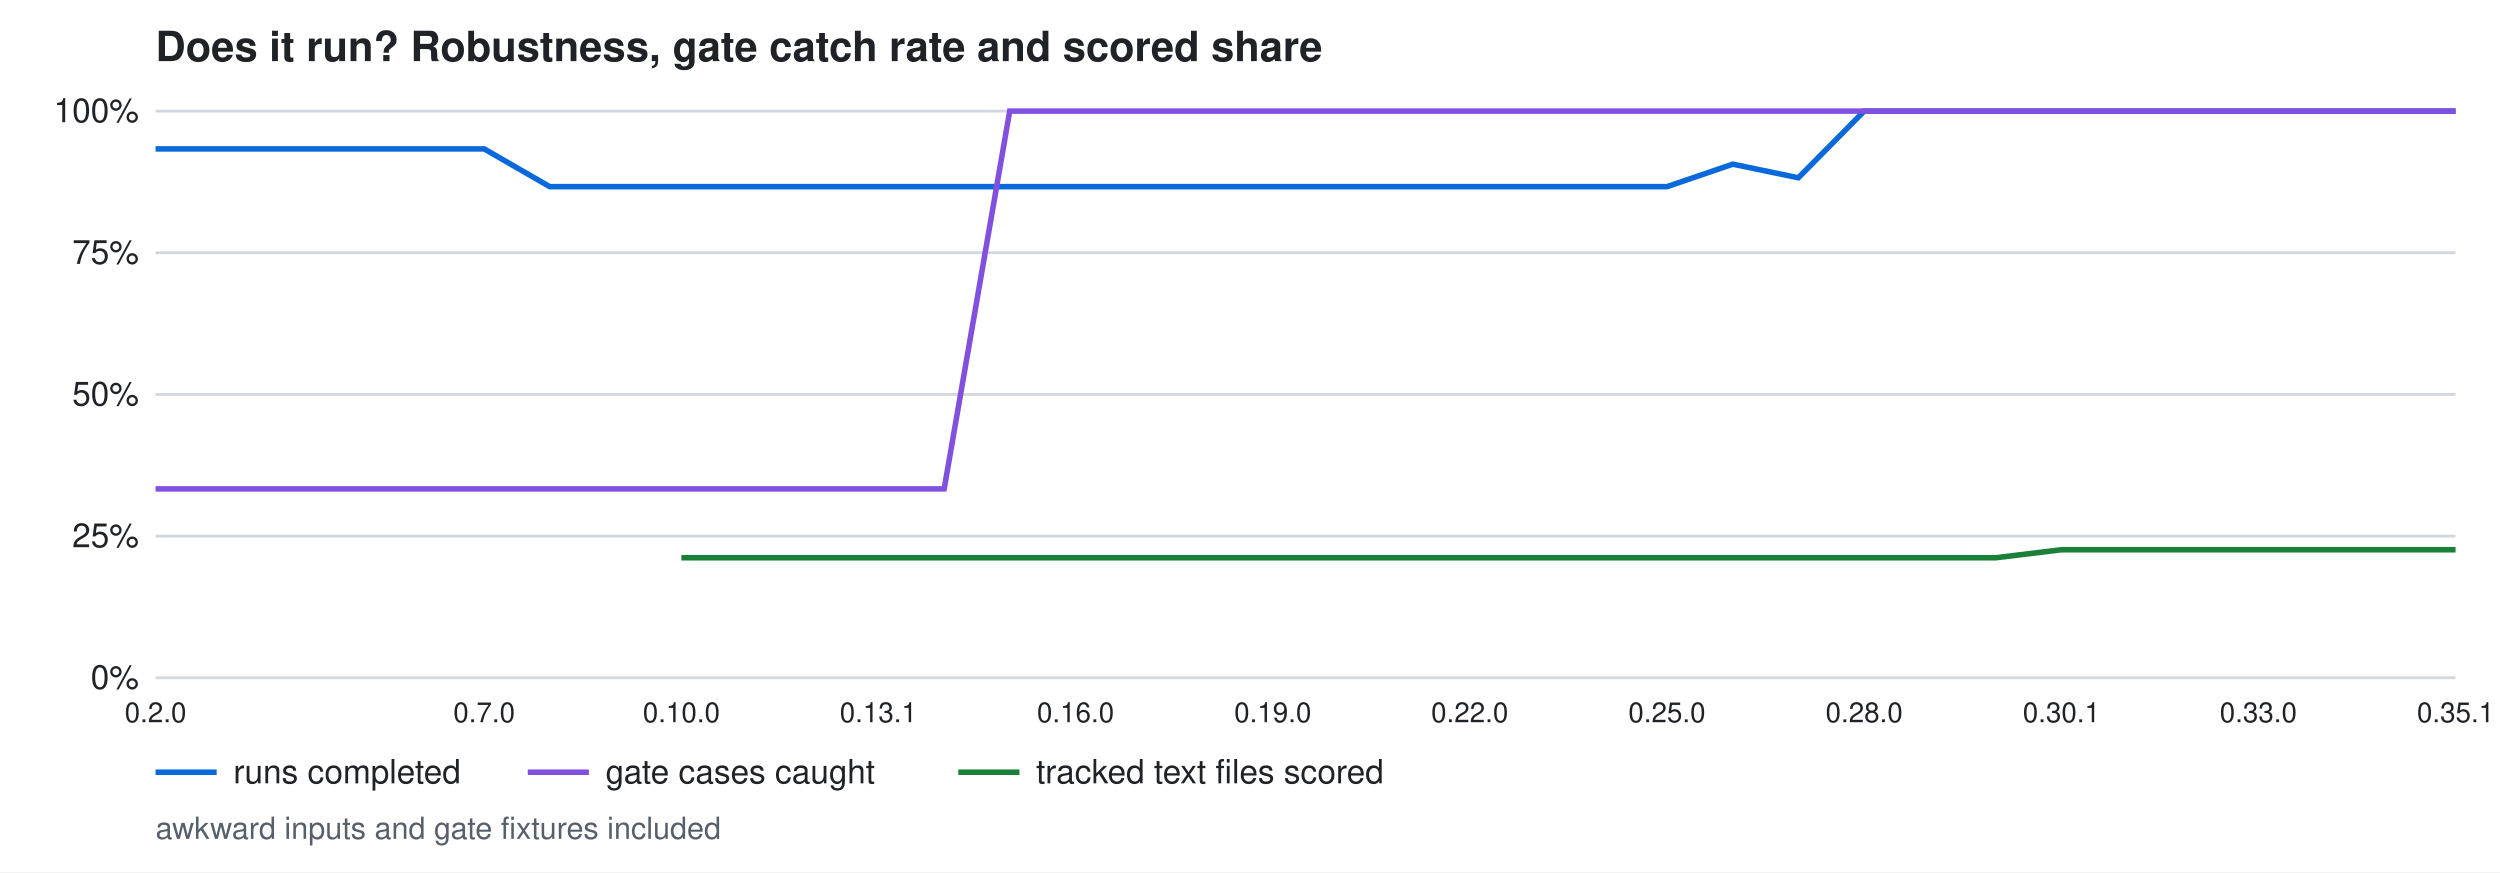
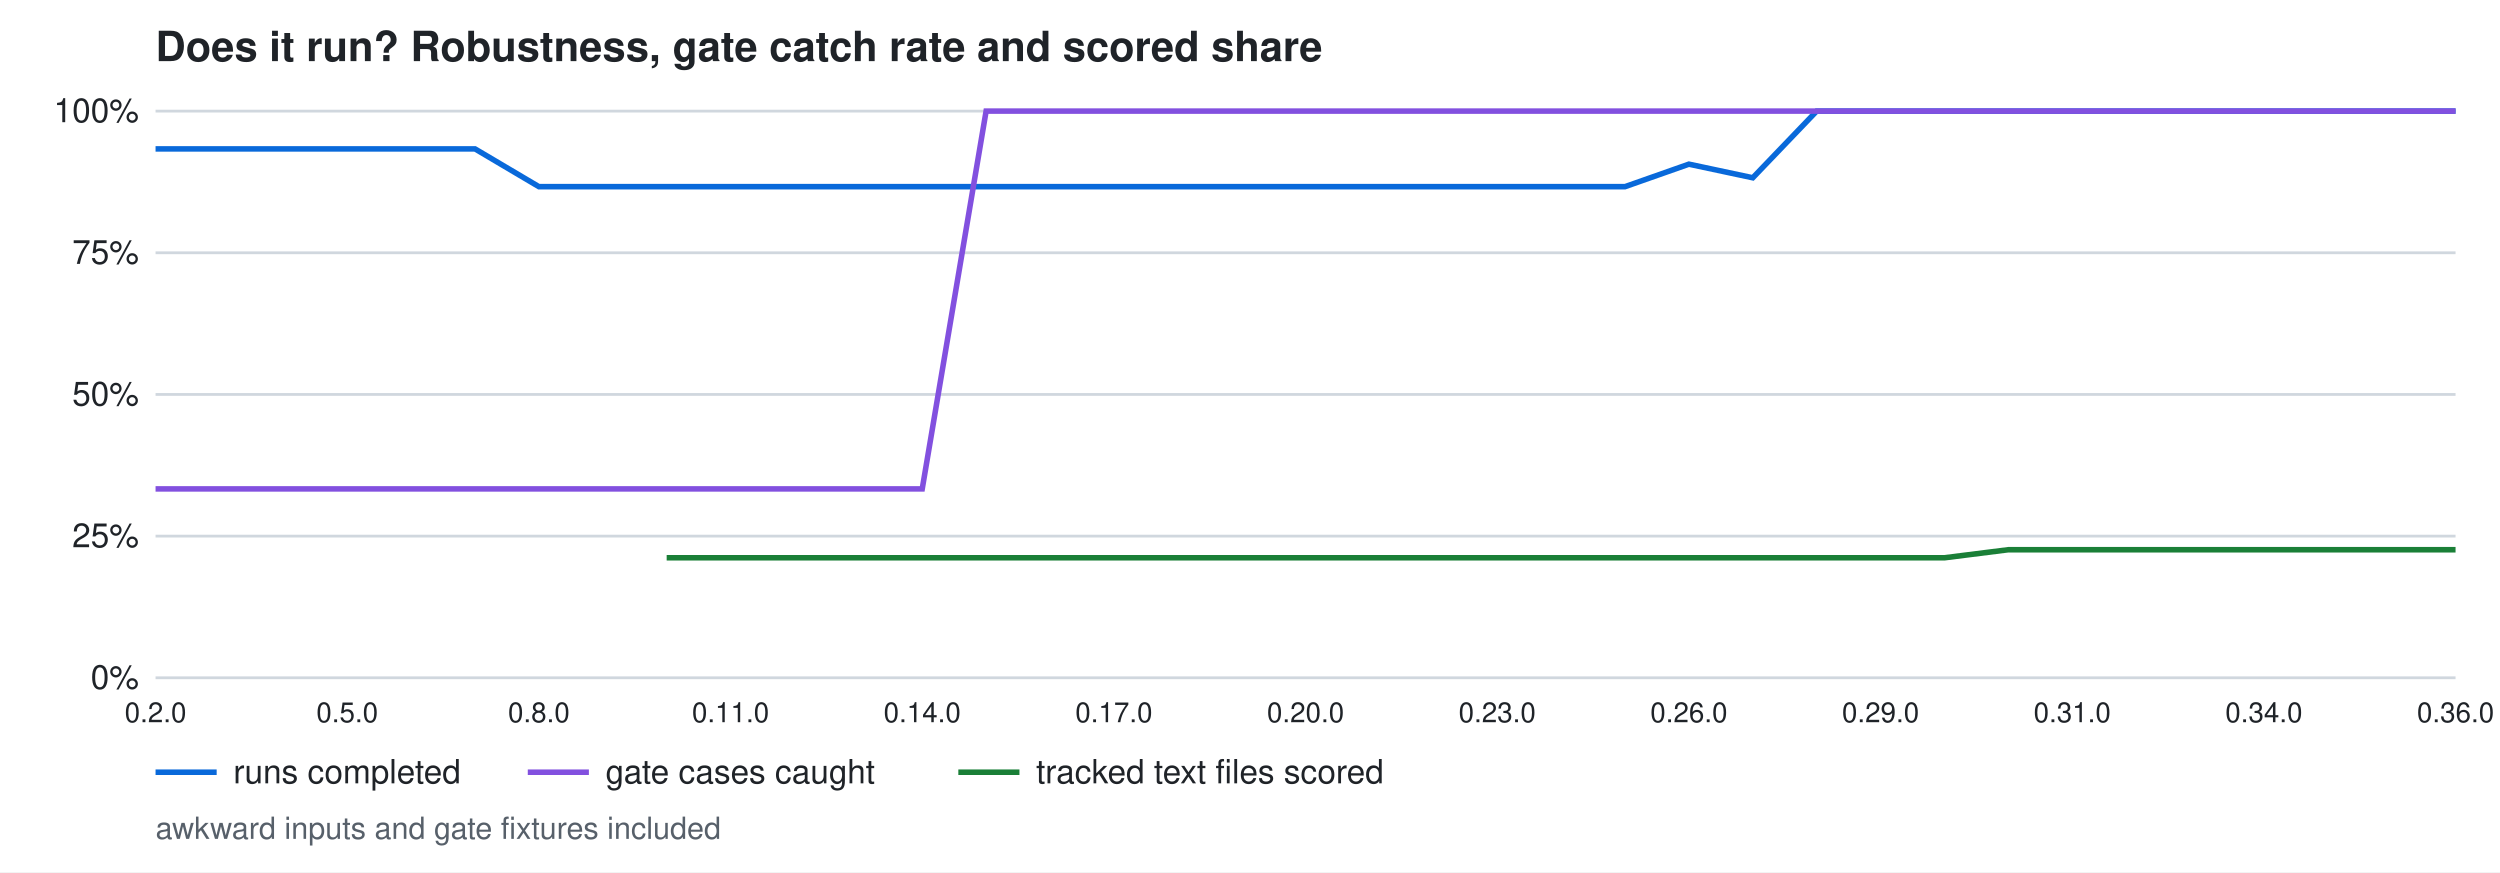
<svg xmlns="http://www.w3.org/2000/svg" width="900" height="314" viewBox="0 0 900 314" font-family="-apple-system,Segoe UI,Helvetica,Arial,sans-serif" font-size="12">
  <rect width="900" height="314" fill="#ffffff" />
  <text x="56" y="22" font-size="15" font-weight="600" fill="#1f2328">Does it run? Robustness, gate catch rate and scored share</text>
  <line x1="56" y1="244.0" x2="884" y2="244.0" stroke="#d0d7de" stroke-width="1" />
  <text x="50" y="248.0" text-anchor="end" fill="#1f2328">0%</text>
  <line x1="56" y1="193.0" x2="884" y2="193.0" stroke="#d0d7de" stroke-width="1" />
  <text x="50" y="197.0" text-anchor="end" fill="#1f2328">25%</text>
  <line x1="56" y1="142.0" x2="884" y2="142.0" stroke="#d0d7de" stroke-width="1" />
  <text x="50" y="146.0" text-anchor="end" fill="#1f2328">50%</text>
  <line x1="56" y1="91.0" x2="884" y2="91.0" stroke="#d0d7de" stroke-width="1" />
  <text x="50" y="95.0" text-anchor="end" fill="#1f2328">75%</text>
  <line x1="56" y1="40.0" x2="884" y2="40.0" stroke="#d0d7de" stroke-width="1" />
  <text x="50" y="44.0" text-anchor="end" fill="#1f2328">100%</text>
  <text x="56.0" y="260" text-anchor="middle" fill="#1f2328" font-size="10">0.2.0</text>
-   <text x="174.3" y="260" text-anchor="middle" fill="#1f2328" font-size="10">0.7.0</text>
-   <text x="245.3" y="260" text-anchor="middle" fill="#1f2328" font-size="10">0.10.0</text>
-   <text x="316.2" y="260" text-anchor="middle" fill="#1f2328" font-size="10">0.13.1</text>
-   <text x="387.2" y="260" text-anchor="middle" fill="#1f2328" font-size="10">0.16.0</text>
-   <text x="458.2" y="260" text-anchor="middle" fill="#1f2328" font-size="10">0.19.0</text>
-   <text x="529.1" y="260" text-anchor="middle" fill="#1f2328" font-size="10">0.22.0</text>
-   <text x="600.1" y="260" text-anchor="middle" fill="#1f2328" font-size="10">0.25.0</text>
-   <text x="671.1" y="260" text-anchor="middle" fill="#1f2328" font-size="10">0.28.0</text>
-   <text x="742.1" y="260" text-anchor="middle" fill="#1f2328" font-size="10">0.30.1</text>
-   <text x="813.0" y="260" text-anchor="middle" fill="#1f2328" font-size="10">0.33.0</text>
-   <text x="884.0" y="260" text-anchor="middle" fill="#1f2328" font-size="10">0.35.1</text>
-   <polyline points="56.0,53.6 79.7,53.6 103.3,53.6 127.0,53.6 150.6,53.6 174.3,53.6 197.9,67.2 221.6,67.2 245.3,67.2 268.9,67.2 292.6,67.2 316.2,67.2 339.9,67.2 363.5,67.2 387.2,67.2 410.9,67.2 434.5,67.2 458.2,67.2 481.8,67.2 505.5,67.2 529.1,67.2 552.8,67.2 576.5,67.2 600.1,67.2 623.8,59.1 647.4,64.0 671.1,40.0 694.7,40.0 718.4,40.0 742.1,40.0 765.7,40.0 789.4,40.0 813.0,40.0 836.7,40.0 860.3,40.0 884.0,40.0" fill="none" stroke="#0969da" stroke-width="2" />
-   <polyline points="56.0,176.0 79.7,176.0 103.3,176.0 127.0,176.0 150.6,176.0 174.3,176.0 197.9,176.0 221.6,176.0 245.3,176.0 268.9,176.0 292.6,176.0 316.2,176.0 339.9,176.0 363.5,40.0 387.2,40.0 410.9,40.0 434.5,40.0 458.2,40.0 481.8,40.0 505.5,40.0 529.1,40.0 552.8,40.0 576.5,40.0 600.1,40.0 623.8,40.0 647.4,40.0 671.1,40.0 694.7,40.0 718.4,40.0 742.1,40.0 765.7,40.0 789.4,40.0 813.0,40.0 836.7,40.0 860.3,40.0 884.0,40.0" fill="none" stroke="#8250df" stroke-width="2" />
-   <polyline points="245.3,200.8 268.9,200.8 292.6,200.8 316.2,200.8 339.9,200.8 363.5,200.8 387.2,200.8 410.9,200.8 434.5,200.8 458.2,200.8 481.8,200.8 505.5,200.8 529.1,200.8 552.8,200.8 576.5,200.8 600.1,200.8 623.8,200.8 647.4,200.8 671.1,200.8 694.7,200.8 718.4,200.8 742.1,197.9 765.7,197.9 789.4,197.9 813.0,197.9 836.7,197.9 860.3,197.9 884.0,197.9" fill="none" stroke="#1a7f37" stroke-width="2" />
+   <text x="125.0" y="260" text-anchor="middle" fill="#1f2328" font-size="10">0.5.0</text>
+   <text x="194.0" y="260" text-anchor="middle" fill="#1f2328" font-size="10">0.8.0</text>
+   <text x="263.0" y="260" text-anchor="middle" fill="#1f2328" font-size="10">0.11.0</text>
+   <text x="332.0" y="260" text-anchor="middle" fill="#1f2328" font-size="10">0.14.0</text>
+   <text x="401.0" y="260" text-anchor="middle" fill="#1f2328" font-size="10">0.17.0</text>
+   <text x="470.0" y="260" text-anchor="middle" fill="#1f2328" font-size="10">0.20.0</text>
+   <text x="539.0" y="260" text-anchor="middle" fill="#1f2328" font-size="10">0.23.0</text>
+   <text x="608.0" y="260" text-anchor="middle" fill="#1f2328" font-size="10">0.26.0</text>
+   <text x="677.0" y="260" text-anchor="middle" fill="#1f2328" font-size="10">0.29.0</text>
+   <text x="746.0" y="260" text-anchor="middle" fill="#1f2328" font-size="10">0.31.0</text>
+   <text x="815.0" y="260" text-anchor="middle" fill="#1f2328" font-size="10">0.34.0</text>
+   <text x="884.0" y="260" text-anchor="middle" fill="#1f2328" font-size="10">0.36.0</text>
+   <polyline points="56.0,53.6 79.0,53.6 102.0,53.6 125.0,53.6 148.0,53.6 171.0,53.6 194.0,67.2 217.0,67.2 240.0,67.2 263.0,67.2 286.0,67.2 309.0,67.2 332.0,67.2 355.0,67.2 378.0,67.2 401.0,67.2 424.0,67.2 447.0,67.2 470.0,67.2 493.0,67.2 516.0,67.2 539.0,67.2 562.0,67.2 585.0,67.2 608.0,59.1 631.0,64.0 654.0,40.0 677.0,40.0 700.0,40.0 723.0,40.0 746.0,40.0 769.0,40.0 792.0,40.0 815.0,40.0 838.0,40.0 861.0,40.0 884.0,40.0" fill="none" stroke="#0969da" stroke-width="2" />
+   <polyline points="56.0,176.0 79.0,176.0 102.0,176.0 125.0,176.0 148.0,176.0 171.0,176.0 194.0,176.0 217.0,176.0 240.0,176.0 263.0,176.0 286.0,176.0 309.0,176.0 332.0,176.0 355.0,40.0 378.0,40.0 401.0,40.0 424.0,40.0 447.0,40.0 470.0,40.0 493.0,40.0 516.0,40.0 539.0,40.0 562.0,40.0 585.0,40.0 608.0,40.0 631.0,40.0 654.0,40.0 677.0,40.0 700.0,40.0 723.0,40.0 746.0,40.0 769.0,40.0 792.0,40.0 815.0,40.0 838.0,40.0 861.0,40.0 884.0,40.0" fill="none" stroke="#8250df" stroke-width="2" />
+   <polyline points="240.0,200.8 263.0,200.8 286.0,200.8 309.0,200.8 332.0,200.8 355.0,200.8 378.0,200.8 401.0,200.8 424.0,200.8 447.0,200.8 470.0,200.8 493.0,200.8 516.0,200.8 539.0,200.8 562.0,200.8 585.0,200.8 608.0,200.8 631.0,200.8 654.0,200.8 677.0,200.8 700.0,200.8 723.0,197.9 746.0,197.9 769.0,197.9 792.0,197.9 815.0,197.9 838.0,197.9 861.0,197.9 884.0,197.9" fill="none" stroke="#1a7f37" stroke-width="2" />
  <line x1="56" y1="278" x2="78" y2="278" stroke="#0969da" stroke-width="2" />
  <text x="84" y="282" fill="#1f2328">runs completed</text>
  <line x1="190" y1="278" x2="212" y2="278" stroke="#8250df" stroke-width="2" />
  <text x="218" y="282" fill="#1f2328">gate cases caught</text>
  <line x1="345" y1="278" x2="367" y2="278" stroke="#1a7f37" stroke-width="2" />
  <text x="373" y="282" fill="#1f2328">tracked text files scored</text>
  <text x="56" y="302" fill="#57606a" font-size="11">awkward inputs and gate fixtures included</text>
</svg>
